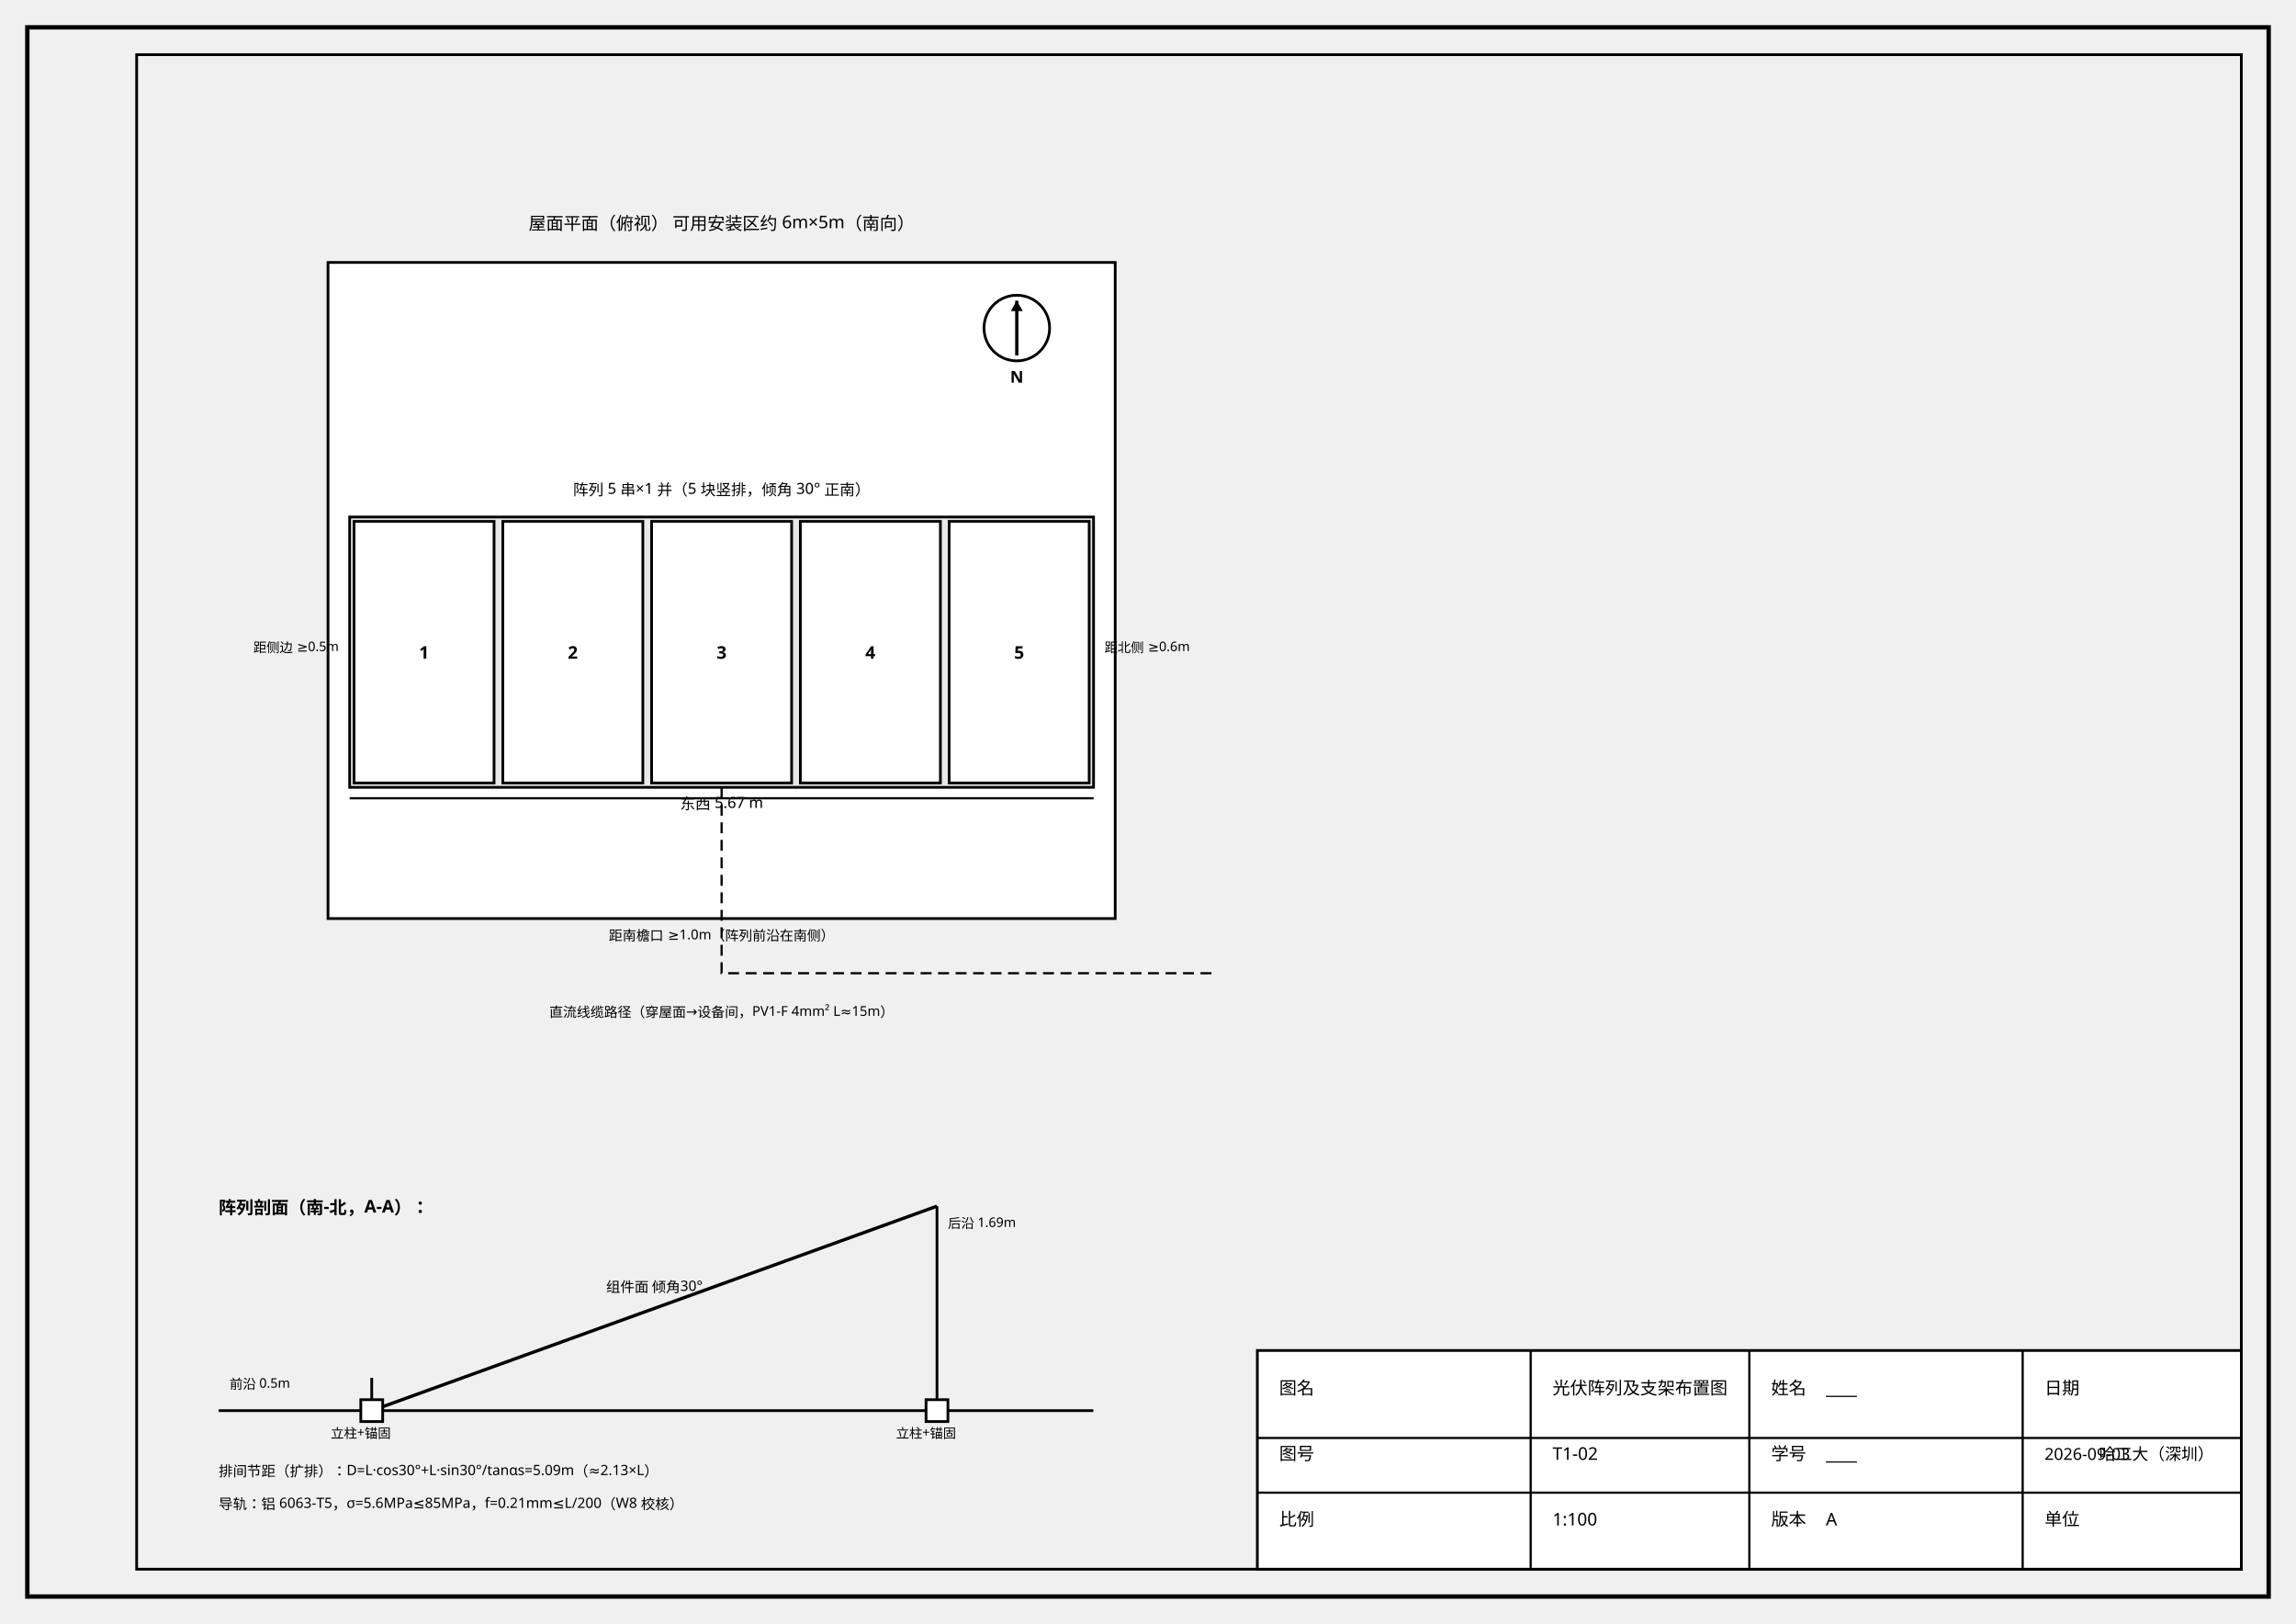
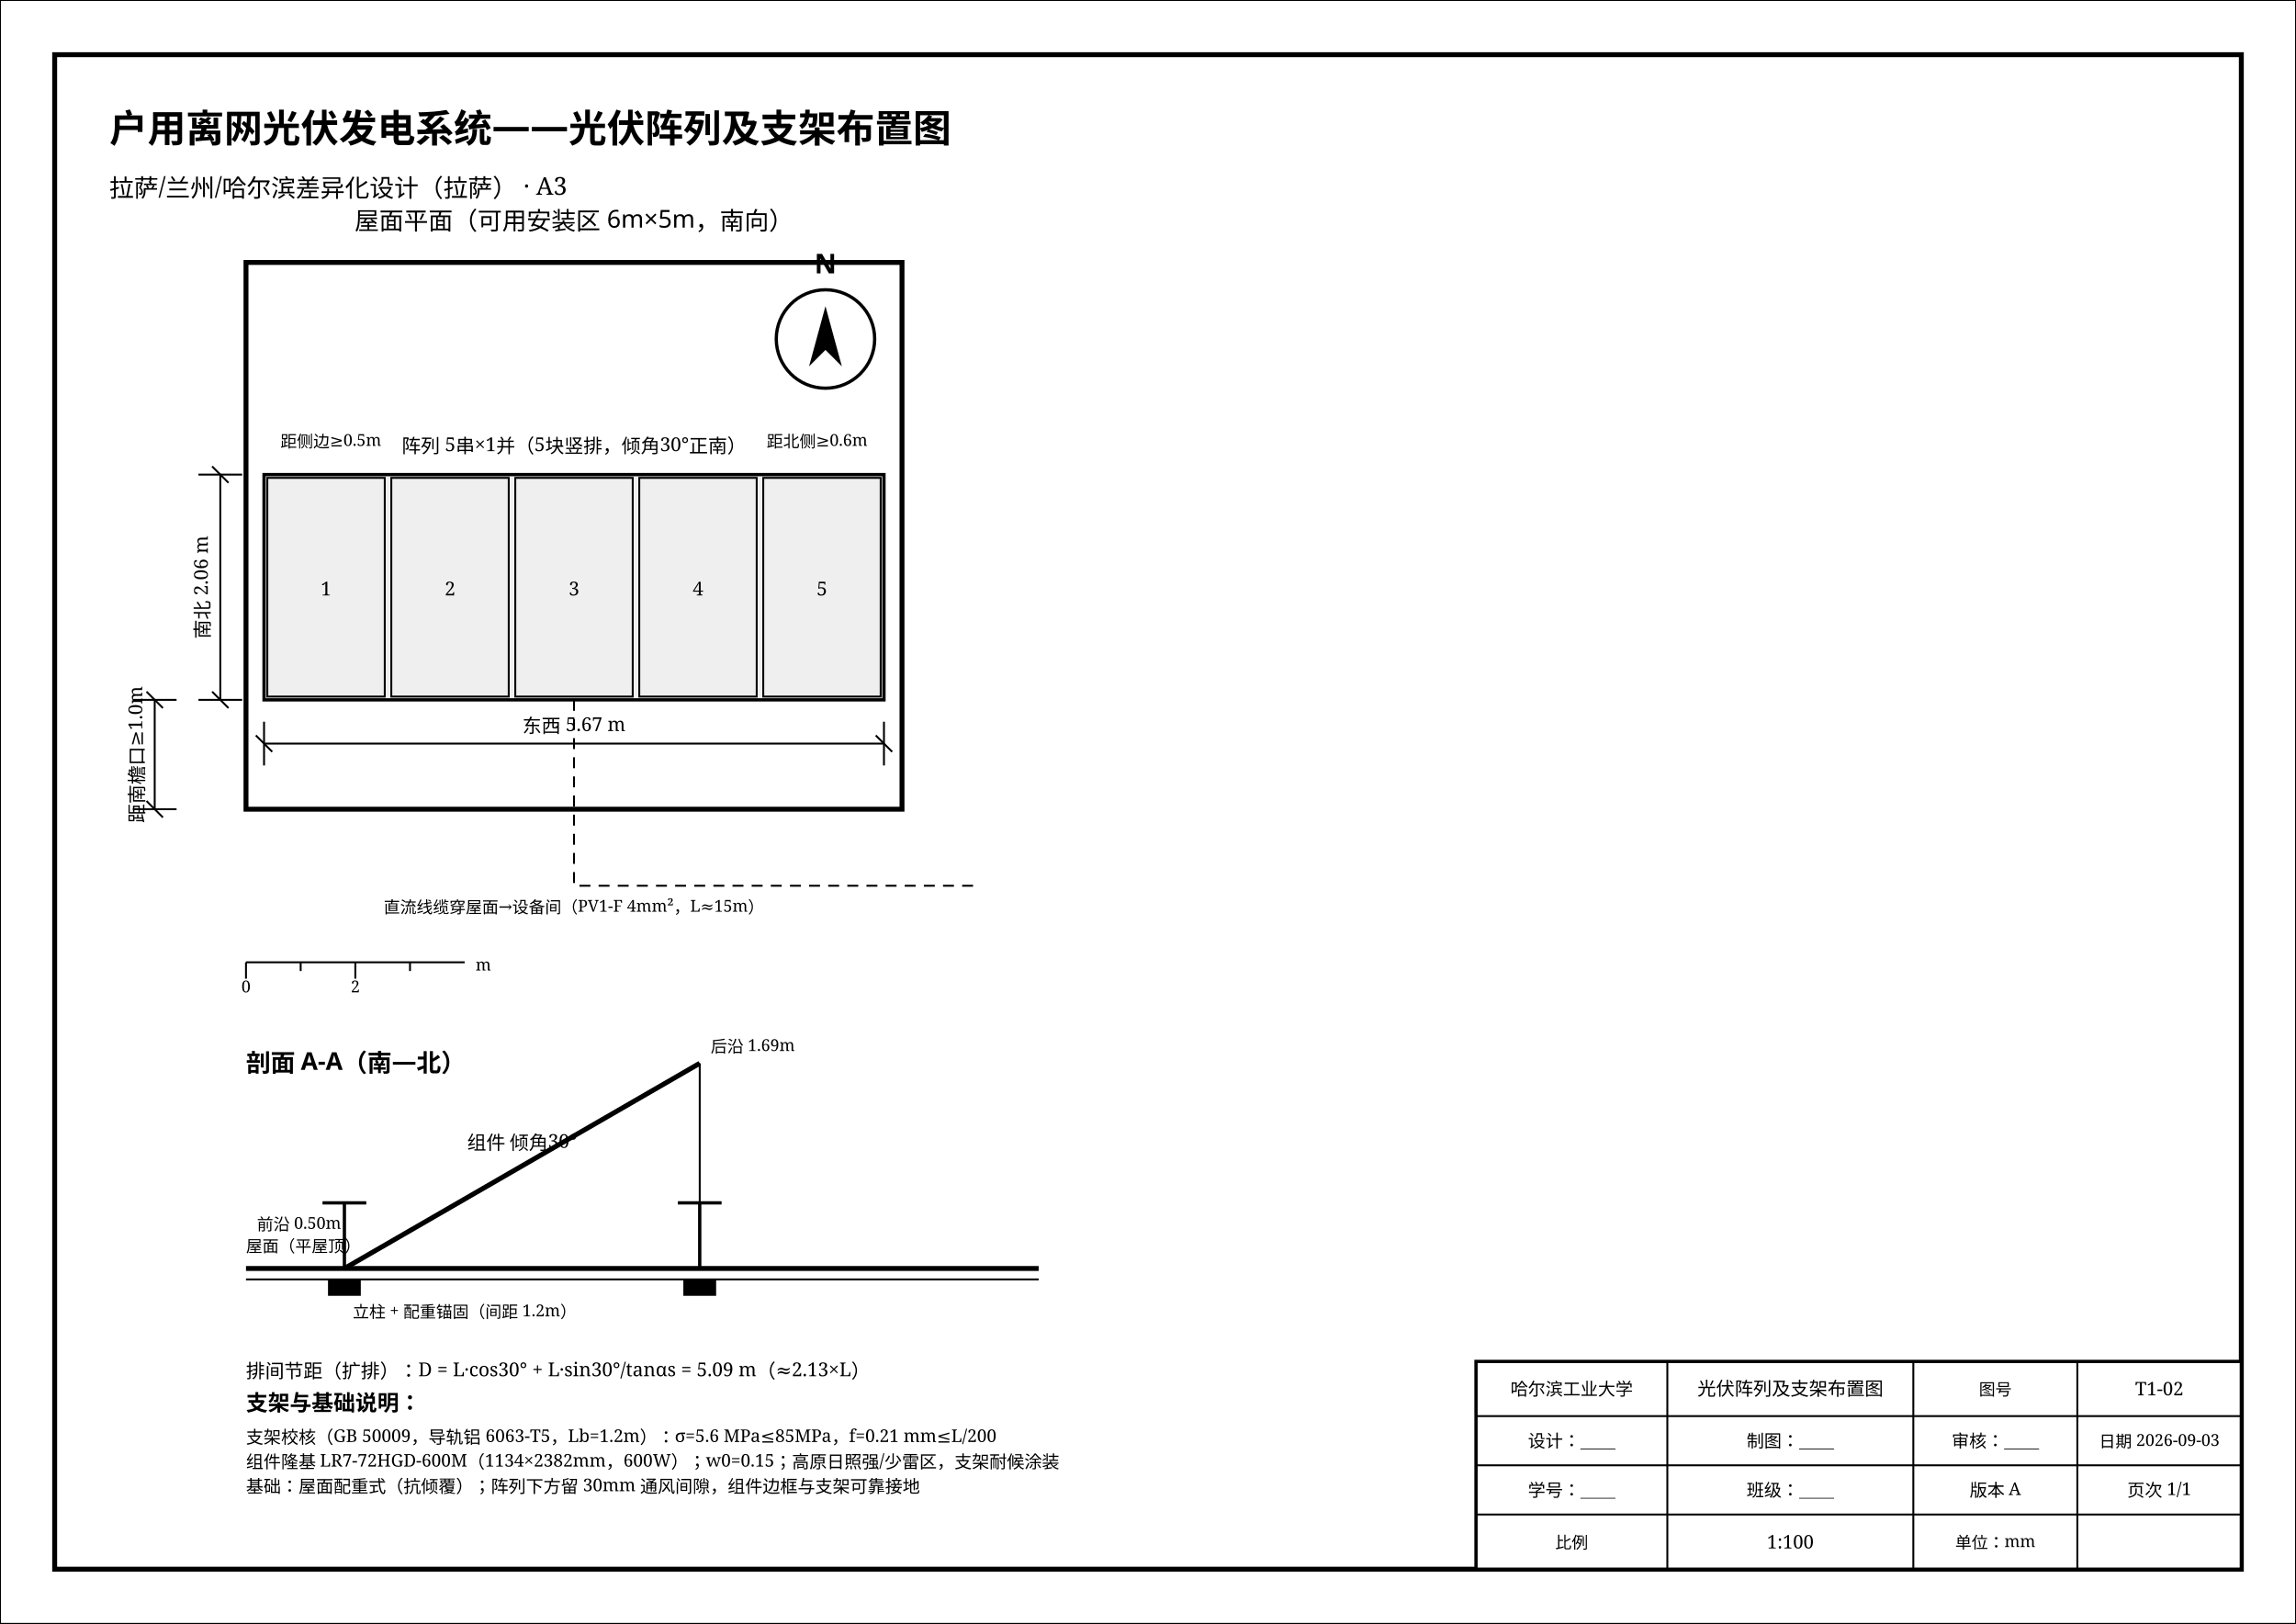
- <svg xmlns="http://www.w3.org/2000/svg" width="420mm" height="297mm" viewBox="0 0 420 297" font-family="Microsoft YaHei, SimHei, sans-serif">
-   <rect x="5" y="5" width="410" height="287" fill="none" stroke="black" stroke-width="0.8" />
-   <rect x="25" y="10" width="385" height="277" fill="none" stroke="black" stroke-width="0.5" />
-   <rect x="230" y="247" width="180" height="40" fill="white" stroke="black" stroke-width="0.5" />
-   <line x1="280" y1="247" x2="280" y2="287" stroke="black" stroke-width="0.4" />
-   <line x1="320" y1="247" x2="320" y2="287" stroke="black" stroke-width="0.4" />
-   <line x1="370" y1="247" x2="370" y2="287" stroke="black" stroke-width="0.4" />
-   <line x1="230" y1="263" x2="410" y2="263" stroke="black" stroke-width="0.4" />
-   <line x1="230" y1="273" x2="410" y2="273" stroke="black" stroke-width="0.4" />
-   <text x="234" y="255" font-size="3.2" text-anchor="start">图名</text>
-   <text x="234" y="267" font-size="3.2" text-anchor="start">图号</text>
-   <text x="234" y="279" font-size="3.2" text-anchor="start">比例</text>
-   <text x="284" y="255" font-size="3.2" text-anchor="start">光伏阵列及支架布置图</text>
-   <text x="284" y="267" font-size="3.2" text-anchor="start">T1-02</text>
-   <text x="284" y="279" font-size="3.2" text-anchor="start">1:100</text>
-   <text x="324" y="255" font-size="3.2" text-anchor="start">姓名</text>
-   <text x="324" y="267" font-size="3.2" text-anchor="start">学号</text>
-   <text x="324" y="279" font-size="3.2" text-anchor="start">版本</text>
-   <text x="334" y="255" font-size="3.2" text-anchor="start">____</text>
-   <text x="334" y="267" font-size="3.2" text-anchor="start">____</text>
-   <text x="334" y="279" font-size="3.2" text-anchor="start">A</text>
-   <text x="374" y="255" font-size="3.2" text-anchor="start">日期</text>
-   <text x="374" y="267" font-size="3.0" text-anchor="start">2026-09-03</text>
-   <text x="374" y="279" font-size="3.2" text-anchor="start">单位</text>
-   <text x="384" y="267" font-size="3.0" text-anchor="start">哈工大（深圳）</text>
-   <rect x="60" y="48" width="144" height="120" fill="white" stroke="black" stroke-width="0.5" />
-   <text x="132.0" y="42" font-size="3.2" text-anchor="middle">屋面平面（俯视）  可用安装区约 6m×5m（南向）</text>
-   <circle cx="186" cy="60" r="6" fill="white" stroke="black" stroke-width="0.5" />
-   <line x1="186" y1="65" x2="186" y2="55" stroke="black" stroke-width="0.6" />
-   <polygon points="186,55 187.1,56.9 184.9,56.9" fill="black" />
-   <text x="186" y="70" font-size="3.0" text-anchor="middle" font-weight="bold">N</text>
-   <rect x="63.96" y="94.56" width="136.08" height="49.44" fill="#e8e8e8" stroke="black" stroke-width="0.5" />
-   <rect x="64.76" y="95.36" width="25.616" height="47.84" fill="white" stroke="black" stroke-width="0.5" />
-   <text x="77.568" y="120.48" font-size="3.2" text-anchor="middle" font-weight="bold">1</text>
-   <rect x="91.976" y="95.36" width="25.616" height="47.84" fill="white" stroke="black" stroke-width="0.5" />
-   <text x="104.784" y="120.48" font-size="3.2" text-anchor="middle" font-weight="bold">2</text>
-   <rect x="119.192" y="95.36" width="25.616" height="47.84" fill="white" stroke="black" stroke-width="0.5" />
-   <text x="132.0" y="120.48" font-size="3.2" text-anchor="middle" font-weight="bold">3</text>
-   <rect x="146.408" y="95.36" width="25.616" height="47.84" fill="white" stroke="black" stroke-width="0.5" />
-   <text x="159.216" y="120.48" font-size="3.2" text-anchor="middle" font-weight="bold">4</text>
-   <rect x="173.624" y="95.36" width="25.616" height="47.84" fill="white" stroke="black" stroke-width="0.5" />
-   <text x="186.432" y="120.48" font-size="3.2" text-anchor="middle" font-weight="bold">5</text>
-   <text x="132.0" y="90.56" font-size="2.8" text-anchor="middle">阵列 5 串×1 并（5 块竖排，倾角 30° 正南）</text>
-   <text x="132.0" y="148.0" font-size="2.8" text-anchor="middle">东西 5.67 m</text>
-   <line x1="63.96" y1="146.0" x2="200.04" y2="146.0" stroke="black" stroke-width="0.4" />
-   <text x="61.96" y="119.28" font-size="2.4" text-anchor="end">距侧边 ≥0.5m</text>
-   <text x="202.04" y="119.28" font-size="2.4" text-anchor="start">距北侧 ≥0.6m</text>
-   <text x="132.0" y="172" font-size="2.5" text-anchor="middle">距南檐口 ≥1.0m（阵列前沿在南侧）</text>
-   <path d="M 132.0 144.0 L 132.0 178 L 222 178" fill="none" stroke="black" stroke-width="0.4" stroke-dasharray="2,1.2" />
-   <text x="132.0" y="186" font-size="2.5" text-anchor="middle">直流线缆路径（穿屋面→设备间，PV1-F 4mm² L≈15m）</text>
-   <text x="40" y="222" font-size="3.2" text-anchor="start" font-weight="bold">阵列剖面（南-北，A-A）：</text>
-   <line x1="40" y1="258" x2="200" y2="258" stroke="black" stroke-width="0.5" />
-   <line x1="68" y1="258" x2="171.4" y2="220.6" stroke="black" stroke-width="0.6" />
-   <text x="119.7" y="236.3" font-size="2.6" text-anchor="middle">组件面 倾角30°</text>
-   <text x="42" y="254" font-size="2.4" text-anchor="start">前沿 0.5m</text>
-   <text x="173.4" y="224.6" font-size="2.4" text-anchor="start">后沿 1.69m</text>
-   <line x1="68" y1="258" x2="68" y2="252" stroke="black" stroke-width="0.5" />
-   <line x1="171.4" y1="258" x2="171.4" y2="220.6" stroke="black" stroke-width="0.5" />
-   <rect x="66" y="256" width="4" height="4" fill="white" stroke="black" stroke-width="0.5" />
-   <rect x="169.4" y="256" width="4" height="4" fill="white" stroke="black" stroke-width="0.5" />
-   <text x="66" y="263" font-size="2.4" text-anchor="middle">立柱+锚固</text>
-   <text x="169.4" y="263" font-size="2.4" text-anchor="middle">立柱+锚固</text>
-   <text x="40" y="270" font-size="2.6" text-anchor="start">排间节距（扩排）：D=L·cos30°+L·sin30°/tanαs=5.09m（≈2.13×L）</text>
-   <text x="40" y="276" font-size="2.6" text-anchor="start">导轨：铝 6063-T5，σ=5.6MPa≤85MPa，f=0.21mm≤L/200（W8 校核）</text>
+ <svg xmlns="http://www.w3.org/2000/svg" width="420" height="297" viewBox="0 0 420 297">
+   <style>text{font-family:FangSong,SimSun,serif;} .t{font-family:SimHei,FangSong,sans-serif;} .wb{stroke:black;stroke-width:0.9;fill:none;} .wm{stroke:black;stroke-width:0.6;fill:none;} .wf{stroke:black;stroke-width:0.35;fill:none;} .fillw{fill:white;stroke:black;} .dc{stroke-dasharray:6,3;stroke:black;fill:none;} .pe{stroke-dasharray:4,2;stroke:black;fill:none;} text{fill:black;}</style>
+   <rect x="0" y="0" width="420" height="297" fill="white" stroke="black" stroke-width="0.35" />
+   <rect x="10" y="10" width="400" height="277" fill="none" stroke="black" stroke-width="0.9" />
+   <text x="20" y="26" class="t" font-size="7" font-weight="bold">户用离网光伏发电系统——光伏阵列及支架布置图</text>
+   <text x="20" y="36" font-size="4.5">拉萨/兰州/哈尔滨差异化设计（拉萨） · A3</text>
+   <rect x="270" y="249" width="140" height="38" fill="white" stroke="black" stroke-width="0.6" />
+   <line x1="270" y1="249" x2="270" y2="287" stroke="black" stroke-width="0.35" />
+   <line x1="305" y1="249" x2="305" y2="287" stroke="black" stroke-width="0.35" />
+   <line x1="350" y1="249" x2="350" y2="287" stroke="black" stroke-width="0.35" />
+   <line x1="380" y1="249" x2="380" y2="287" stroke="black" stroke-width="0.35" />
+   <line x1="270" y1="249" x2="410" y2="249" stroke="black" stroke-width="0.35" />
+   <line x1="270" y1="259" x2="410" y2="259" stroke="black" stroke-width="0.35" />
+   <line x1="270" y1="268" x2="410" y2="268" stroke="black" stroke-width="0.35" />
+   <line x1="270" y1="277" x2="410" y2="277" stroke="black" stroke-width="0.35" />
+   <text x="287.5" y="255.2" font-size="3.2" text-anchor="middle" class="">哈尔滨工业大学</text>
+   <text x="327.5" y="255.2" font-size="3.4" text-anchor="middle" class="t">光伏阵列及支架布置图</text>
+   <text x="365.0" y="255.2" font-size="3" text-anchor="middle" class="">图号</text>
+   <text x="395.0" y="255.2" font-size="3.4" text-anchor="middle" class="">T1-02</text>
+   <text x="287.5" y="264.7" font-size="3.2" text-anchor="middle" class="">设计：＿＿</text>
+   <text x="327.5" y="264.7" font-size="3.2" text-anchor="middle" class="">制图：＿＿</text>
+   <text x="365.0" y="264.7" font-size="3.2" text-anchor="middle" class="">审核：＿＿</text>
+   <text x="395.0" y="264.7" font-size="3" text-anchor="middle" class="">日期 2026-09-03</text>
+   <text x="287.5" y="273.7" font-size="3.2" text-anchor="middle" class="">学号：＿＿</text>
+   <text x="327.5" y="273.7" font-size="3.2" text-anchor="middle" class="">班级：＿＿</text>
+   <text x="365.0" y="273.7" font-size="3.2" text-anchor="middle" class="">版本 A</text>
+   <text x="395.0" y="273.7" font-size="3.2" text-anchor="middle" class="">页次 1/1</text>
+   <text x="287.5" y="283.2" font-size="3" text-anchor="middle" class="">比例</text>
+   <text x="327.5" y="283.2" font-size="3.4" text-anchor="middle" class="">1:100</text>
+   <text x="365.0" y="283.2" font-size="3" text-anchor="middle" class="">单位：mm</text>
+   <text x="395.0" y="283.2" font-size="3" text-anchor="middle" class="" />
+   <rect x="45" y="48" width="120" height="100" class="wb" />
+   <text x="105.0" y="42" font-size="4.5" class="t" text-anchor="middle">屋面平面（可用安装区 6m×5m，南向）</text>
+   <circle cx="151" cy="62" r="9" fill="white" stroke="black" stroke-width="0.6" />
+   <polygon points="151,56 148,67 151,64 154,67" fill="black" />
+   <text x="151" y="50" font-size="5" text-anchor="middle" class="t" font-weight="bold">N</text>
+   <rect x="48.3" y="86.8" width="113.4" height="41.2" fill="#efefef" stroke="black" stroke-width="0.6" />
+   <rect x="48.9" y="87.4" width="21.48" height="40.0" class="wf" />
+   <text x="59.64" y="108.9" font-size="3.5" text-anchor="middle">1</text>
+   <rect x="71.58" y="87.4" width="21.48" height="40.0" class="wf" />
+   <text x="82.32" y="108.9" font-size="3.5" text-anchor="middle">2</text>
+   <rect x="94.26" y="87.4" width="21.48" height="40.0" class="wf" />
+   <text x="105.0" y="108.9" font-size="3.5" text-anchor="middle">3</text>
+   <rect x="116.94" y="87.4" width="21.48" height="40.0" class="wf" />
+   <text x="127.68" y="108.9" font-size="3.5" text-anchor="middle">4</text>
+   <rect x="139.62" y="87.4" width="21.48" height="40.0" class="wf" />
+   <text x="150.36" y="108.9" font-size="3.5" text-anchor="middle">5</text>
+   <text x="105.0" y="82.8" font-size="3.5" text-anchor="middle">阵列 5串×1并（5块竖排，倾角30°正南）</text>
+   <line x1="48.3" y1="132.0" x2="48.3" y2="140.0" class="wf" />
+   <line x1="161.7" y1="132.0" x2="161.7" y2="140.0" class="wf" />
+   <line x1="48.3" y1="136.0" x2="161.7" y2="136.0" class="wf" />
+   <line x1="46.8" y1="134.5" x2="49.8" y2="137.5" class="wf" />
+   <line x1="160.2" y1="134.5" x2="163.2" y2="137.5" class="wf" />
+   <text x="105.0" y="134.0" font-size="3.5" text-anchor="middle">东西 5.67 m</text>
+   <line x1="36.3" y1="86.8" x2="44.3" y2="86.8" class="wf" />
+   <line x1="36.3" y1="128.0" x2="44.3" y2="128.0" class="wf" />
+   <line x1="40.3" y1="86.8" x2="40.3" y2="128.0" class="wf" />
+   <line x1="38.8" y1="85.3" x2="41.8" y2="88.3" class="wf" />
+   <line x1="38.8" y1="126.5" x2="41.8" y2="129.5" class="wf" />
+   <text x="38.3" y="107.4" font-size="3.5" text-anchor="middle" transform="rotate(-90 38.3 107.4)">南北 2.06 m</text>
+   <line x1="24.3" y1="128.0" x2="32.3" y2="128.0" class="wf" />
+   <line x1="24.3" y1="148" x2="32.3" y2="148" class="wf" />
+   <line x1="28.3" y1="128.0" x2="28.3" y2="148" class="wf" />
+   <line x1="26.8" y1="126.5" x2="29.8" y2="129.5" class="wf" />
+   <line x1="26.8" y1="146.5" x2="29.8" y2="149.5" class="wf" />
+   <text x="26.3" y="138.0" font-size="3.5" text-anchor="middle" transform="rotate(-90 26.3 138.0)">距南檐口≥1.0m</text>
+   <text x="51.3" y="81.8" font-size="3" text-anchor="start">距侧边≥0.5m</text>
+   <text x="158.7" y="81.8" font-size="3" text-anchor="end">距北侧≥0.6m</text>
+   <path d="M 105.0 128.0 L 105.0 162 L 179 162" fill="none" stroke="black" stroke-width="0.35" stroke-dasharray="2,1.5" />
+   <text x="105.0" y="167" font-size="3" text-anchor="middle">直流线缆穿屋面→设备间（PV1-F 4mm²，L≈15m）</text>
+   <line x1="45.0" y1="176" x2="45.0" y2="179" class="wf" />
+   <text x="45.0" y="181.5" font-size="3" text-anchor="middle">0</text>
+   <line x1="55.0" y1="176" x2="55.0" y2="177.6" class="wf" />
+   <line x1="65.0" y1="176" x2="65.0" y2="179" class="wf" />
+   <text x="65.0" y="181.5" font-size="3" text-anchor="middle">2</text>
+   <line x1="75.0" y1="176" x2="75.0" y2="177.6" class="wf" />
+   <line x1="45" y1="176" x2="85" y2="176" class="wf" />
+   <text x="87" y="177.5" font-size="3" text-anchor="start">m</text>
+   <text x="45" y="196" class="t" font-size="4.5" font-weight="bold">剖面 A-A（南—北）</text>
+   <line x1="45" y1="232" x2="190" y2="232" class="wb" />
+   <line x1="45" y1="234" x2="190" y2="234" stroke="black" stroke-width="0.35" />
+   <text x="45" y="229" font-size="3" text-anchor="start">屋面（平屋顶）</text>
+   <line x1="63" y1="232" x2="128" y2="194.472" stroke="black" stroke-width="0.9" />
+   <line x1="128" y1="194.472" x2="128" y2="232" class="wf" />
+   <line x1="63" y1="232" x2="63" y2="226" class="wf" />
+   <text x="95.5" y="210.236" font-size="3.5" text-anchor="middle">组件 倾角30°</text>
+   <text x="47" y="225" font-size="3" text-anchor="start">前沿 0.50m</text>
+   <text x="130" y="192.472" font-size="3" text-anchor="start">后沿 1.69m</text>
+   <line x1="63" y1="232" x2="63" y2="220" stroke="black" stroke-width="0.6" />
+   <line x1="59" y1="220" x2="67" y2="220" stroke="black" stroke-width="0.6" />
+   <rect x="60" y="234" width="6" height="3" fill="black" />
+   <line x1="128" y1="232" x2="128" y2="220" stroke="black" stroke-width="0.6" />
+   <line x1="124" y1="220" x2="132" y2="220" stroke="black" stroke-width="0.6" />
+   <rect x="125" y="234" width="6" height="3" fill="black" />
+   <text x="85" y="241" font-size="3" text-anchor="middle">立柱 + 配重锚固（间距 1.2m）</text>
+   <text x="45" y="252" font-size="3.5">排间节距（扩排）：D = L·cos30° + L·sin30°/tanαs = 5.09 m（≈2.13×L）</text>
+   <text x="45" y="258" font-size="4" class="t" font-weight="bold">支架与基础说明：</text>
+   <text x="45" y="264" font-size="3.2">支架校核（GB 50009，导轨铝 6063-T5，Lb=1.2m）：σ=5.6 MPa≤85MPa，f=0.21 mm≤L/200</text>
+   <text x="45" y="268.5" font-size="3.2">组件隆基 LR7-72HGD-600M（1134×2382mm，600W）；w0=0.15；高原日照强/少雷区，支架耐候涂装</text>
+   <text x="45" y="273.0" font-size="3.2">基础：屋面配重式（抗倾覆）；阵列下方留 30mm 通风间隙，组件边框与支架可靠接地</text>
</svg>
